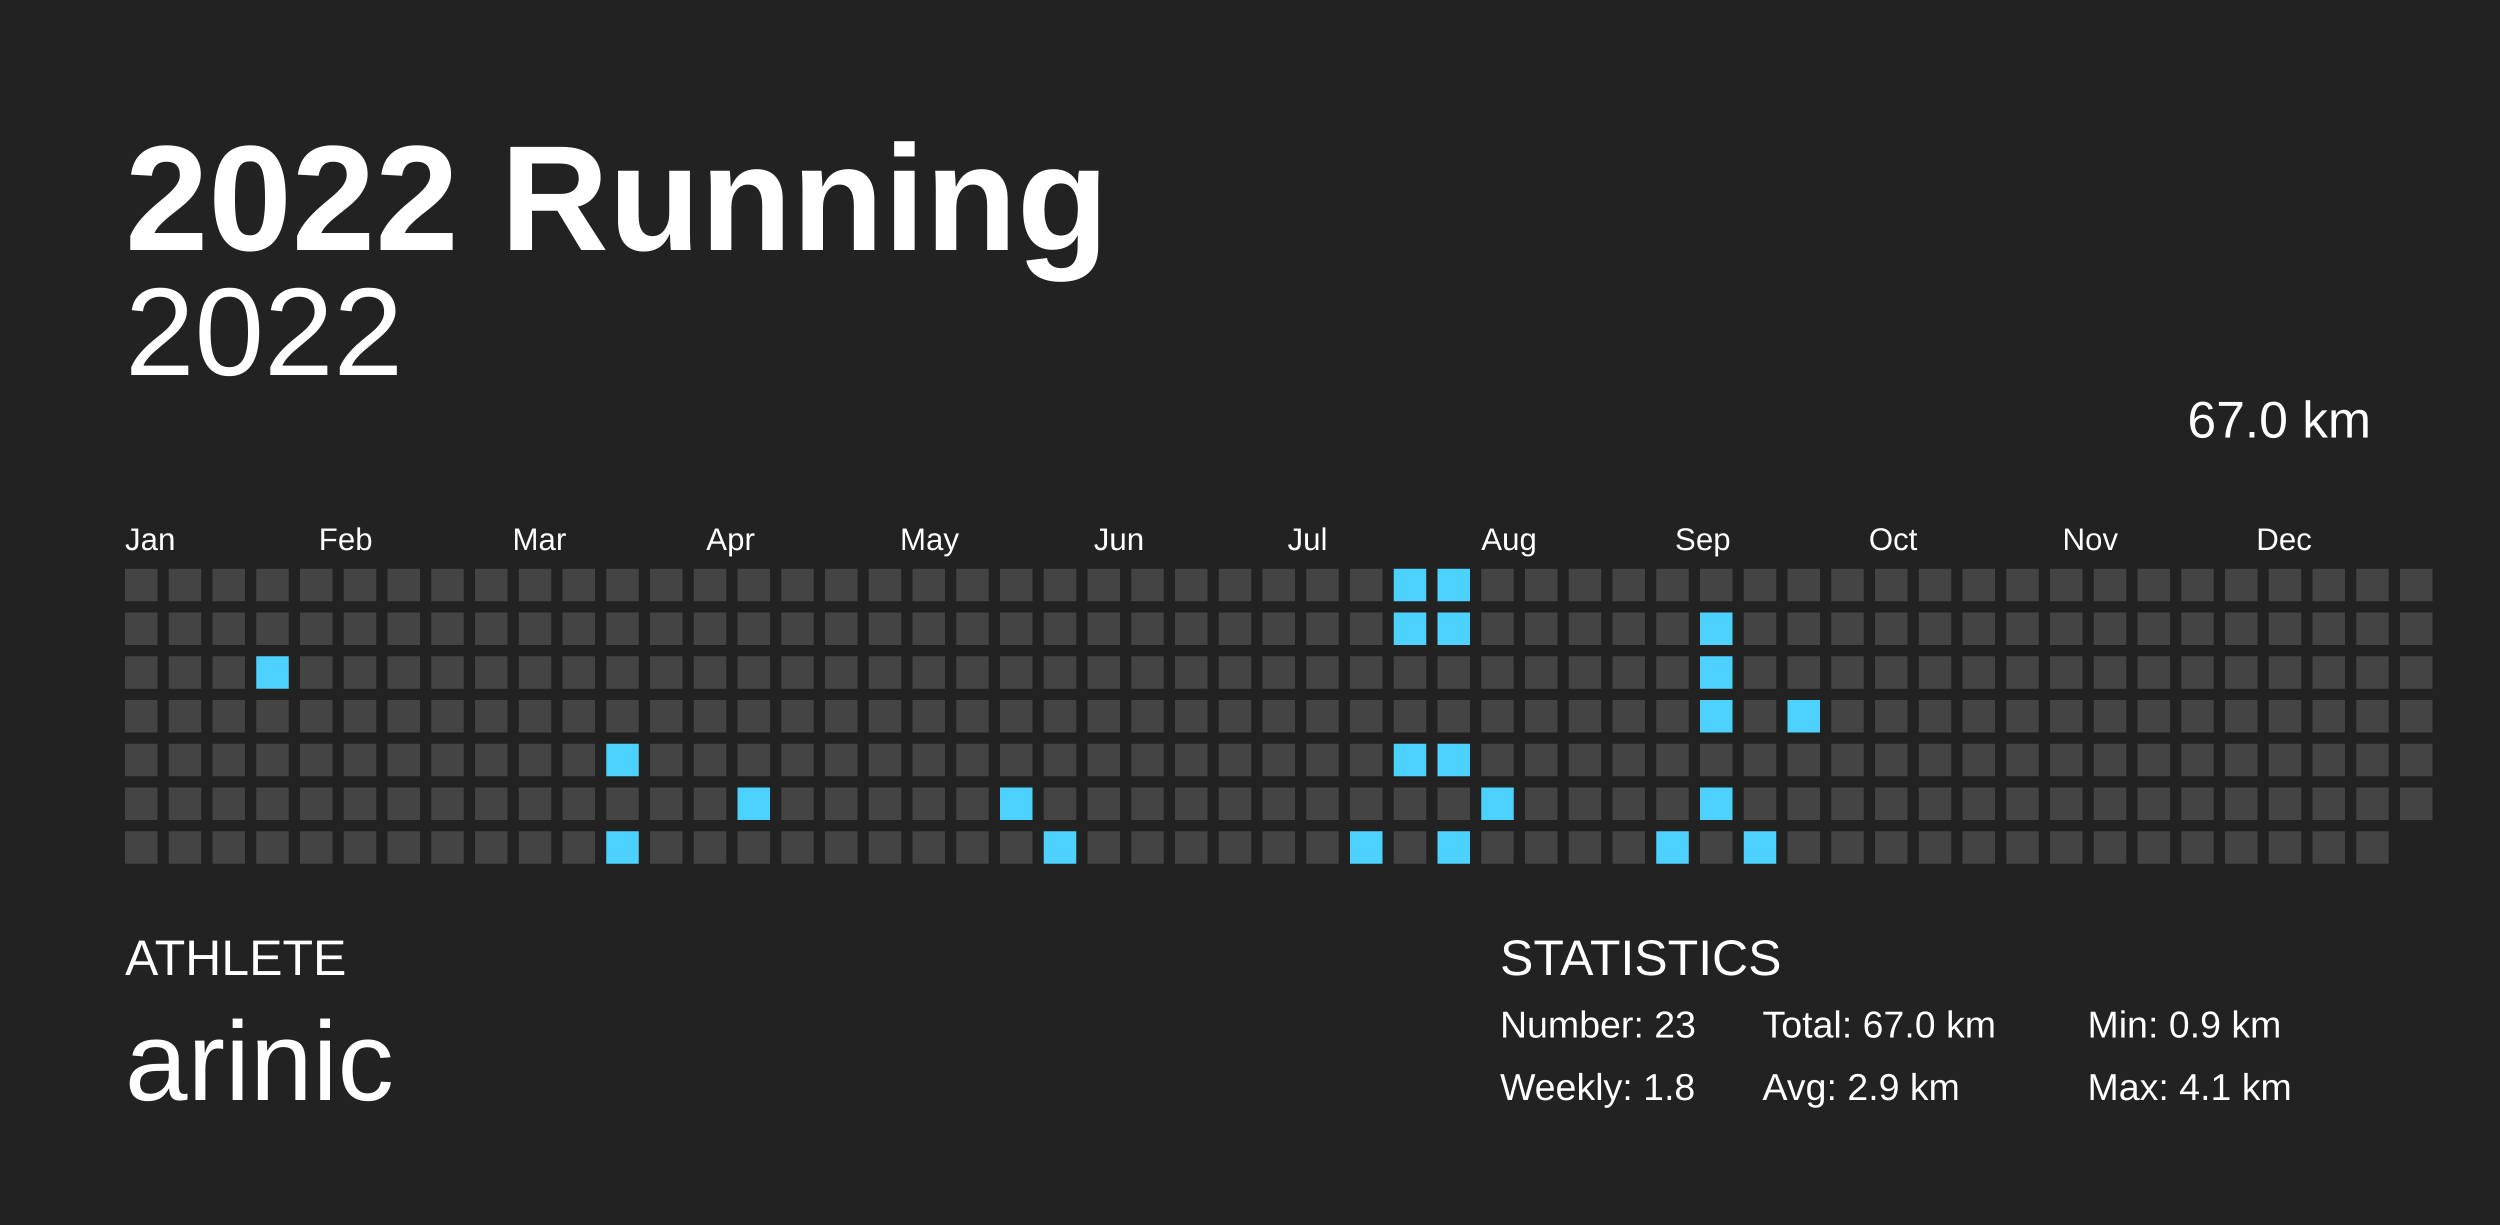
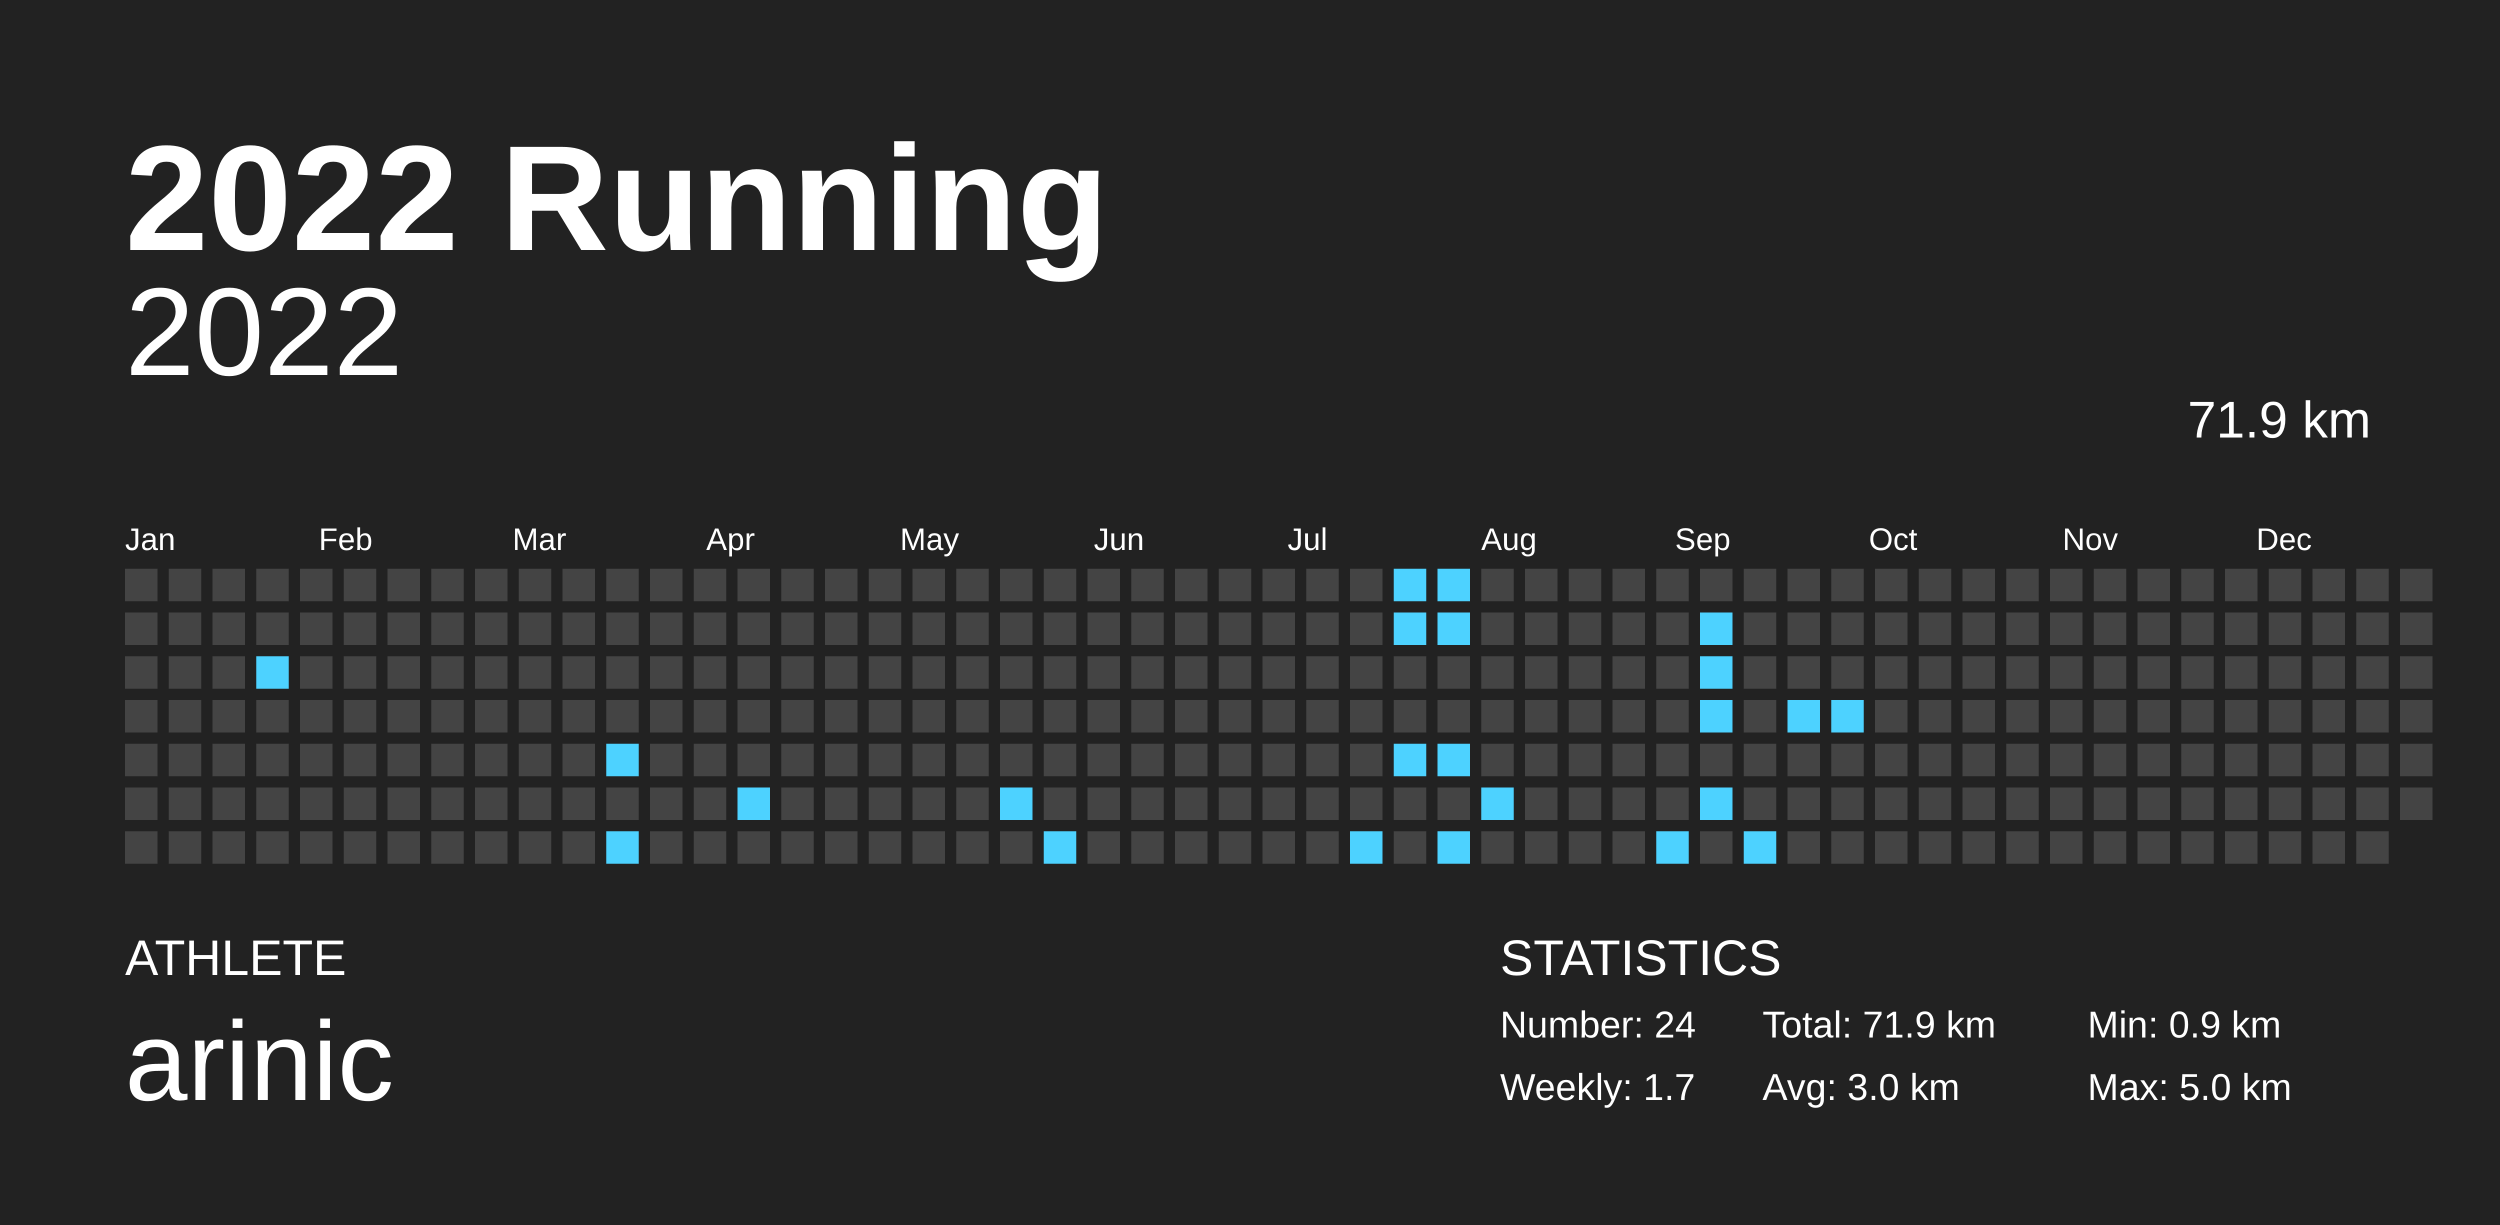
<svg xmlns="http://www.w3.org/2000/svg" baseProfile="full" height="98mm" version="1.1" viewBox="0,0,200,98" width="200mm">
  <defs />
  <rect fill="#222222" height="98" width="200" x="0" y="0" />
  <text fill="#FFFFFF" style="font-size:12px; font-family:Arial; font-weight:bold;" x="10" y="20">2022 Running</text>
  <text fill="#FFFFFF" style="font-size:4px; font-family:Arial" x="10" y="78">ATHLETE</text>
  <text fill="#FFFFFF" style="font-size:9px; font-family:Arial" x="10" y="88">arinic</text>
  <text fill="#FFFFFF" style="font-size:4px; font-family:Arial" x="120" y="78">STATISTICS</text>
-   <text fill="#FFFFFF" style="font-size:3px; font-family:Arial" x="120" y="83">Number: 23</text>
-   <text fill="#FFFFFF" style="font-size:3px; font-family:Arial" x="120" y="88">Weekly: 1.8</text>
-   <text fill="#FFFFFF" style="font-size:3px; font-family:Arial" x="141" y="83">Total: 67.0 km</text>
-   <text fill="#FFFFFF" style="font-size:3px; font-family:Arial" x="141" y="88">Avg: 2.9 km</text>
+   <text fill="#FFFFFF" style="font-size:3px; font-family:Arial" x="120" y="83">Number: 24</text>
+   <text fill="#FFFFFF" style="font-size:3px; font-family:Arial" x="120" y="88">Weekly: 1.7</text>
+   <text fill="#FFFFFF" style="font-size:3px; font-family:Arial" x="141" y="83">Total: 71.9 km</text>
+   <text fill="#FFFFFF" style="font-size:3px; font-family:Arial" x="141" y="88">Avg: 3.0 km</text>
  <text fill="#FFFFFF" style="font-size:3px; font-family:Arial" x="167" y="83">Min: 0.9 km</text>
-   <text fill="#FFFFFF" style="font-size:3px; font-family:Arial" x="167" y="88">Max: 4.1 km</text>
+   <text fill="#FFFFFF" style="font-size:3px; font-family:Arial" x="167" y="88">Max: 5.0 km</text>
  <text alignment-baseline="hanging" fill="#FFFFFF" style="font-size:10.0px; font-family:Arial;" x="10" y="30">2022</text>
-   <text alignment-baseline="hanging" fill="#FFFFFF" style="font-size:4.125px; font-family:Arial;" x="175" y="35">67.0 km</text>
+   <text alignment-baseline="hanging" fill="#FFFFFF" style="font-size:4.125px; font-family:Arial;" x="175" y="35">71.9 km</text>
  <text fill="#FFFFFF" style="font-size:2.5px; font-family:Arial" x="10.0" y="44">Jan</text>
  <text fill="#FFFFFF" style="font-size:2.5px; font-family:Arial" x="25.5" y="44">Feb</text>
  <text fill="#FFFFFF" style="font-size:2.5px; font-family:Arial" x="41.0" y="44">Mar</text>
  <text fill="#FFFFFF" style="font-size:2.5px; font-family:Arial" x="56.5" y="44">Apr</text>
  <text fill="#FFFFFF" style="font-size:2.5px; font-family:Arial" x="72.0" y="44">May</text>
  <text fill="#FFFFFF" style="font-size:2.5px; font-family:Arial" x="87.5" y="44">Jun</text>
  <text fill="#FFFFFF" style="font-size:2.5px; font-family:Arial" x="103.0" y="44">Jul</text>
  <text fill="#FFFFFF" style="font-size:2.5px; font-family:Arial" x="118.5" y="44">Aug</text>
  <text fill="#FFFFFF" style="font-size:2.5px; font-family:Arial" x="134.0" y="44">Sep</text>
  <text fill="#FFFFFF" style="font-size:2.5px; font-family:Arial" x="149.5" y="44">Oct</text>
  <text fill="#FFFFFF" style="font-size:2.5px; font-family:Arial" x="165.0" y="44">Nov</text>
  <text fill="#FFFFFF" style="font-size:2.5px; font-family:Arial" x="180.5" y="44">Dec</text>
  <rect fill="#444444" height="2.6" width="2.6" x="10.0" y="45.5" />
  <rect fill="#444444" height="2.6" width="2.6" x="10.0" y="49.0" />
  <rect fill="#444444" height="2.6" width="2.6" x="10.0" y="52.5" />
  <rect fill="#444444" height="2.6" width="2.6" x="10.0" y="56.0" />
  <rect fill="#444444" height="2.6" width="2.6" x="10.0" y="59.5" />
  <rect fill="#444444" height="2.6" width="2.6" x="10.0" y="63.0" />
  <rect fill="#444444" height="2.6" width="2.6" x="10.0" y="66.5" />
  <rect fill="#444444" height="2.6" width="2.6" x="13.5" y="45.5" />
  <rect fill="#444444" height="2.6" width="2.6" x="13.5" y="49.0" />
  <rect fill="#444444" height="2.6" width="2.6" x="13.5" y="52.5" />
  <rect fill="#444444" height="2.6" width="2.6" x="13.5" y="56.0" />
  <rect fill="#444444" height="2.6" width="2.6" x="13.5" y="59.5" />
  <rect fill="#444444" height="2.6" width="2.6" x="13.5" y="63.0" />
  <rect fill="#444444" height="2.6" width="2.6" x="13.5" y="66.5" />
  <rect fill="#444444" height="2.6" width="2.6" x="17.0" y="45.5" />
  <rect fill="#444444" height="2.6" width="2.6" x="17.0" y="49.0" />
  <rect fill="#444444" height="2.6" width="2.6" x="17.0" y="52.5" />
  <rect fill="#444444" height="2.6" width="2.6" x="17.0" y="56.0" />
  <rect fill="#444444" height="2.6" width="2.6" x="17.0" y="59.5" />
  <rect fill="#444444" height="2.6" width="2.6" x="17.0" y="63.0" />
  <rect fill="#444444" height="2.6" width="2.6" x="17.0" y="66.5" />
  <rect fill="#444444" height="2.6" width="2.6" x="20.5" y="45.5" />
  <rect fill="#444444" height="2.6" width="2.6" x="20.5" y="49.0" />
  <rect fill="#4dd2ff" height="2.6" width="2.6" x="20.5" y="52.5" />
  <rect fill="#444444" height="2.6" width="2.6" x="20.5" y="56.0" />
  <rect fill="#444444" height="2.6" width="2.6" x="20.5" y="59.5" />
  <rect fill="#444444" height="2.6" width="2.6" x="20.5" y="63.0" />
  <rect fill="#444444" height="2.6" width="2.6" x="20.5" y="66.5" />
  <rect fill="#444444" height="2.6" width="2.6" x="24.0" y="45.5" />
  <rect fill="#444444" height="2.6" width="2.6" x="24.0" y="49.0" />
  <rect fill="#444444" height="2.6" width="2.6" x="24.0" y="52.5" />
  <rect fill="#444444" height="2.6" width="2.6" x="24.0" y="56.0" />
  <rect fill="#444444" height="2.6" width="2.6" x="24.0" y="59.5" />
  <rect fill="#444444" height="2.6" width="2.6" x="24.0" y="63.0" />
  <rect fill="#444444" height="2.6" width="2.6" x="24.0" y="66.5" />
  <rect fill="#444444" height="2.6" width="2.6" x="27.5" y="45.5" />
  <rect fill="#444444" height="2.6" width="2.6" x="27.5" y="49.0" />
  <rect fill="#444444" height="2.6" width="2.6" x="27.5" y="52.5" />
  <rect fill="#444444" height="2.6" width="2.6" x="27.5" y="56.0" />
  <rect fill="#444444" height="2.6" width="2.6" x="27.5" y="59.5" />
  <rect fill="#444444" height="2.6" width="2.6" x="27.5" y="63.0" />
  <rect fill="#444444" height="2.6" width="2.6" x="27.5" y="66.5" />
  <rect fill="#444444" height="2.6" width="2.6" x="31.0" y="45.5" />
  <rect fill="#444444" height="2.6" width="2.6" x="31.0" y="49.0" />
  <rect fill="#444444" height="2.6" width="2.6" x="31.0" y="52.5" />
  <rect fill="#444444" height="2.6" width="2.6" x="31.0" y="56.0" />
  <rect fill="#444444" height="2.6" width="2.6" x="31.0" y="59.5" />
  <rect fill="#444444" height="2.6" width="2.6" x="31.0" y="63.0" />
  <rect fill="#444444" height="2.6" width="2.6" x="31.0" y="66.5" />
  <rect fill="#444444" height="2.6" width="2.6" x="34.5" y="45.5" />
  <rect fill="#444444" height="2.6" width="2.6" x="34.5" y="49.0" />
  <rect fill="#444444" height="2.6" width="2.6" x="34.5" y="52.5" />
  <rect fill="#444444" height="2.6" width="2.6" x="34.5" y="56.0" />
  <rect fill="#444444" height="2.6" width="2.6" x="34.5" y="59.5" />
  <rect fill="#444444" height="2.6" width="2.6" x="34.5" y="63.0" />
  <rect fill="#444444" height="2.6" width="2.6" x="34.5" y="66.5" />
  <rect fill="#444444" height="2.6" width="2.6" x="38.0" y="45.5" />
  <rect fill="#444444" height="2.6" width="2.6" x="38.0" y="49.0" />
  <rect fill="#444444" height="2.6" width="2.6" x="38.0" y="52.5" />
  <rect fill="#444444" height="2.6" width="2.6" x="38.0" y="56.0" />
  <rect fill="#444444" height="2.6" width="2.6" x="38.0" y="59.5" />
  <rect fill="#444444" height="2.6" width="2.6" x="38.0" y="63.0" />
  <rect fill="#444444" height="2.6" width="2.6" x="38.0" y="66.5" />
  <rect fill="#444444" height="2.6" width="2.6" x="41.5" y="45.5" />
  <rect fill="#444444" height="2.6" width="2.6" x="41.5" y="49.0" />
  <rect fill="#444444" height="2.6" width="2.6" x="41.5" y="52.5" />
  <rect fill="#444444" height="2.6" width="2.6" x="41.5" y="56.0" />
  <rect fill="#444444" height="2.6" width="2.6" x="41.5" y="59.5" />
  <rect fill="#444444" height="2.6" width="2.6" x="41.5" y="63.0" />
  <rect fill="#444444" height="2.6" width="2.6" x="41.5" y="66.5" />
  <rect fill="#444444" height="2.6" width="2.6" x="45.0" y="45.5" />
  <rect fill="#444444" height="2.6" width="2.6" x="45.0" y="49.0" />
  <rect fill="#444444" height="2.6" width="2.6" x="45.0" y="52.5" />
  <rect fill="#444444" height="2.6" width="2.6" x="45.0" y="56.0" />
  <rect fill="#444444" height="2.6" width="2.6" x="45.0" y="59.5" />
  <rect fill="#444444" height="2.6" width="2.6" x="45.0" y="63.0" />
  <rect fill="#444444" height="2.6" width="2.6" x="45.0" y="66.5" />
  <rect fill="#444444" height="2.6" width="2.6" x="48.5" y="45.5" />
  <rect fill="#444444" height="2.6" width="2.6" x="48.5" y="49.0" />
  <rect fill="#444444" height="2.6" width="2.6" x="48.5" y="52.5" />
  <rect fill="#444444" height="2.6" width="2.6" x="48.5" y="56.0" />
  <rect fill="#4dd2ff" height="2.6" width="2.6" x="48.5" y="59.5" />
  <rect fill="#444444" height="2.6" width="2.6" x="48.5" y="63.0" />
  <rect fill="#4dd2ff" height="2.6" width="2.6" x="48.5" y="66.5" />
  <rect fill="#444444" height="2.6" width="2.6" x="52.0" y="45.5" />
  <rect fill="#444444" height="2.6" width="2.6" x="52.0" y="49.0" />
  <rect fill="#444444" height="2.6" width="2.6" x="52.0" y="52.5" />
  <rect fill="#444444" height="2.6" width="2.6" x="52.0" y="56.0" />
  <rect fill="#444444" height="2.6" width="2.6" x="52.0" y="59.5" />
  <rect fill="#444444" height="2.6" width="2.6" x="52.0" y="63.0" />
  <rect fill="#444444" height="2.6" width="2.6" x="52.0" y="66.5" />
  <rect fill="#444444" height="2.6" width="2.6" x="55.5" y="45.5" />
  <rect fill="#444444" height="2.6" width="2.6" x="55.5" y="49.0" />
  <rect fill="#444444" height="2.6" width="2.6" x="55.5" y="52.5" />
  <rect fill="#444444" height="2.6" width="2.6" x="55.5" y="56.0" />
  <rect fill="#444444" height="2.6" width="2.6" x="55.5" y="59.5" />
  <rect fill="#444444" height="2.6" width="2.6" x="55.5" y="63.0" />
  <rect fill="#444444" height="2.6" width="2.6" x="55.5" y="66.5" />
  <rect fill="#444444" height="2.6" width="2.6" x="59.0" y="45.5" />
  <rect fill="#444444" height="2.6" width="2.6" x="59.0" y="49.0" />
  <rect fill="#444444" height="2.6" width="2.6" x="59.0" y="52.5" />
  <rect fill="#444444" height="2.6" width="2.6" x="59.0" y="56.0" />
  <rect fill="#444444" height="2.6" width="2.6" x="59.0" y="59.5" />
  <rect fill="#4dd2ff" height="2.6" width="2.6" x="59.0" y="63.0" />
  <rect fill="#444444" height="2.6" width="2.6" x="59.0" y="66.5" />
  <rect fill="#444444" height="2.6" width="2.6" x="62.5" y="45.5" />
  <rect fill="#444444" height="2.6" width="2.6" x="62.5" y="49.0" />
  <rect fill="#444444" height="2.6" width="2.6" x="62.5" y="52.5" />
  <rect fill="#444444" height="2.6" width="2.6" x="62.5" y="56.0" />
  <rect fill="#444444" height="2.6" width="2.6" x="62.5" y="59.5" />
  <rect fill="#444444" height="2.6" width="2.6" x="62.5" y="63.0" />
  <rect fill="#444444" height="2.6" width="2.6" x="62.5" y="66.5" />
  <rect fill="#444444" height="2.6" width="2.6" x="66.0" y="45.5" />
  <rect fill="#444444" height="2.6" width="2.6" x="66.0" y="49.0" />
  <rect fill="#444444" height="2.6" width="2.6" x="66.0" y="52.5" />
  <rect fill="#444444" height="2.6" width="2.6" x="66.0" y="56.0" />
  <rect fill="#444444" height="2.6" width="2.6" x="66.0" y="59.5" />
  <rect fill="#444444" height="2.6" width="2.6" x="66.0" y="63.0" />
  <rect fill="#444444" height="2.6" width="2.6" x="66.0" y="66.5" />
  <rect fill="#444444" height="2.6" width="2.6" x="69.5" y="45.5" />
  <rect fill="#444444" height="2.6" width="2.6" x="69.5" y="49.0" />
  <rect fill="#444444" height="2.6" width="2.6" x="69.5" y="52.5" />
  <rect fill="#444444" height="2.6" width="2.6" x="69.5" y="56.0" />
  <rect fill="#444444" height="2.6" width="2.6" x="69.5" y="59.5" />
  <rect fill="#444444" height="2.6" width="2.6" x="69.5" y="63.0" />
  <rect fill="#444444" height="2.6" width="2.6" x="69.5" y="66.5" />
  <rect fill="#444444" height="2.6" width="2.6" x="73.0" y="45.5" />
  <rect fill="#444444" height="2.6" width="2.6" x="73.0" y="49.0" />
  <rect fill="#444444" height="2.6" width="2.6" x="73.0" y="52.5" />
  <rect fill="#444444" height="2.6" width="2.6" x="73.0" y="56.0" />
  <rect fill="#444444" height="2.6" width="2.6" x="73.0" y="59.5" />
  <rect fill="#444444" height="2.6" width="2.6" x="73.0" y="63.0" />
  <rect fill="#444444" height="2.6" width="2.6" x="73.0" y="66.5" />
  <rect fill="#444444" height="2.6" width="2.6" x="76.5" y="45.5" />
  <rect fill="#444444" height="2.6" width="2.6" x="76.5" y="49.0" />
  <rect fill="#444444" height="2.6" width="2.6" x="76.5" y="52.5" />
  <rect fill="#444444" height="2.6" width="2.6" x="76.5" y="56.0" />
  <rect fill="#444444" height="2.6" width="2.6" x="76.5" y="59.5" />
  <rect fill="#444444" height="2.6" width="2.6" x="76.5" y="63.0" />
  <rect fill="#444444" height="2.6" width="2.6" x="76.5" y="66.5" />
  <rect fill="#444444" height="2.6" width="2.6" x="80.0" y="45.5" />
  <rect fill="#444444" height="2.6" width="2.6" x="80.0" y="49.0" />
  <rect fill="#444444" height="2.6" width="2.6" x="80.0" y="52.5" />
  <rect fill="#444444" height="2.6" width="2.6" x="80.0" y="56.0" />
  <rect fill="#444444" height="2.6" width="2.6" x="80.0" y="59.5" />
  <rect fill="#4dd2ff" height="2.6" width="2.6" x="80.0" y="63.0" />
  <rect fill="#444444" height="2.6" width="2.6" x="80.0" y="66.5" />
  <rect fill="#444444" height="2.6" width="2.6" x="83.5" y="45.5" />
  <rect fill="#444444" height="2.6" width="2.6" x="83.5" y="49.0" />
  <rect fill="#444444" height="2.6" width="2.6" x="83.5" y="52.5" />
  <rect fill="#444444" height="2.6" width="2.6" x="83.5" y="56.0" />
  <rect fill="#444444" height="2.6" width="2.6" x="83.5" y="59.5" />
  <rect fill="#444444" height="2.6" width="2.6" x="83.5" y="63.0" />
  <rect fill="#4dd2ff" height="2.6" width="2.6" x="83.5" y="66.5" />
  <rect fill="#444444" height="2.6" width="2.6" x="87.0" y="45.5" />
  <rect fill="#444444" height="2.6" width="2.6" x="87.0" y="49.0" />
  <rect fill="#444444" height="2.6" width="2.6" x="87.0" y="52.5" />
  <rect fill="#444444" height="2.6" width="2.6" x="87.0" y="56.0" />
  <rect fill="#444444" height="2.6" width="2.6" x="87.0" y="59.5" />
  <rect fill="#444444" height="2.6" width="2.6" x="87.0" y="63.0" />
  <rect fill="#444444" height="2.6" width="2.6" x="87.0" y="66.5" />
  <rect fill="#444444" height="2.6" width="2.6" x="90.5" y="45.5" />
  <rect fill="#444444" height="2.6" width="2.6" x="90.5" y="49.0" />
  <rect fill="#444444" height="2.6" width="2.6" x="90.5" y="52.5" />
  <rect fill="#444444" height="2.6" width="2.6" x="90.5" y="56.0" />
  <rect fill="#444444" height="2.6" width="2.6" x="90.5" y="59.5" />
  <rect fill="#444444" height="2.6" width="2.6" x="90.5" y="63.0" />
  <rect fill="#444444" height="2.6" width="2.6" x="90.5" y="66.5" />
  <rect fill="#444444" height="2.6" width="2.6" x="94.0" y="45.5" />
  <rect fill="#444444" height="2.6" width="2.6" x="94.0" y="49.0" />
  <rect fill="#444444" height="2.6" width="2.6" x="94.0" y="52.5" />
  <rect fill="#444444" height="2.6" width="2.6" x="94.0" y="56.0" />
  <rect fill="#444444" height="2.6" width="2.6" x="94.0" y="59.5" />
  <rect fill="#444444" height="2.6" width="2.6" x="94.0" y="63.0" />
  <rect fill="#444444" height="2.6" width="2.6" x="94.0" y="66.5" />
  <rect fill="#444444" height="2.6" width="2.6" x="97.5" y="45.5" />
  <rect fill="#444444" height="2.6" width="2.6" x="97.5" y="49.0" />
  <rect fill="#444444" height="2.6" width="2.6" x="97.5" y="52.5" />
  <rect fill="#444444" height="2.6" width="2.6" x="97.5" y="56.0" />
  <rect fill="#444444" height="2.6" width="2.6" x="97.5" y="59.5" />
  <rect fill="#444444" height="2.6" width="2.6" x="97.5" y="63.0" />
  <rect fill="#444444" height="2.6" width="2.6" x="97.5" y="66.5" />
  <rect fill="#444444" height="2.6" width="2.6" x="101.0" y="45.5" />
  <rect fill="#444444" height="2.6" width="2.6" x="101.0" y="49.0" />
  <rect fill="#444444" height="2.6" width="2.6" x="101.0" y="52.5" />
  <rect fill="#444444" height="2.6" width="2.6" x="101.0" y="56.0" />
  <rect fill="#444444" height="2.6" width="2.6" x="101.0" y="59.5" />
  <rect fill="#444444" height="2.6" width="2.6" x="101.0" y="63.0" />
  <rect fill="#444444" height="2.6" width="2.6" x="101.0" y="66.5" />
  <rect fill="#444444" height="2.6" width="2.6" x="104.5" y="45.5" />
  <rect fill="#444444" height="2.6" width="2.6" x="104.5" y="49.0" />
  <rect fill="#444444" height="2.6" width="2.6" x="104.5" y="52.5" />
  <rect fill="#444444" height="2.6" width="2.6" x="104.5" y="56.0" />
  <rect fill="#444444" height="2.6" width="2.6" x="104.5" y="59.5" />
  <rect fill="#444444" height="2.6" width="2.6" x="104.5" y="63.0" />
  <rect fill="#444444" height="2.6" width="2.6" x="104.5" y="66.5" />
  <rect fill="#444444" height="2.6" width="2.6" x="108.0" y="45.5" />
  <rect fill="#444444" height="2.6" width="2.6" x="108.0" y="49.0" />
  <rect fill="#444444" height="2.6" width="2.6" x="108.0" y="52.5" />
  <rect fill="#444444" height="2.6" width="2.6" x="108.0" y="56.0" />
  <rect fill="#444444" height="2.6" width="2.6" x="108.0" y="59.5" />
  <rect fill="#444444" height="2.6" width="2.6" x="108.0" y="63.0" />
  <rect fill="#4dd2ff" height="2.6" width="2.6" x="108.0" y="66.5" />
  <rect fill="#4dd2ff" height="2.6" width="2.6" x="111.5" y="45.5" />
  <rect fill="#4dd2ff" height="2.6" width="2.6" x="111.5" y="49.0" />
  <rect fill="#444444" height="2.6" width="2.6" x="111.5" y="52.5" />
  <rect fill="#444444" height="2.6" width="2.6" x="111.5" y="56.0" />
  <rect fill="#4dd2ff" height="2.6" width="2.6" x="111.5" y="59.5" />
  <rect fill="#444444" height="2.6" width="2.6" x="111.5" y="63.0" />
  <rect fill="#444444" height="2.6" width="2.6" x="111.5" y="66.5" />
  <rect fill="#4dd2ff" height="2.6" width="2.6" x="115.0" y="45.5" />
  <rect fill="#4dd2ff" height="2.6" width="2.6" x="115.0" y="49.0" />
  <rect fill="#444444" height="2.6" width="2.6" x="115.0" y="52.5" />
  <rect fill="#444444" height="2.6" width="2.6" x="115.0" y="56.0" />
  <rect fill="#4dd2ff" height="2.6" width="2.6" x="115.0" y="59.5" />
  <rect fill="#444444" height="2.6" width="2.6" x="115.0" y="63.0" />
  <rect fill="#4dd2ff" height="2.6" width="2.6" x="115.0" y="66.5" />
  <rect fill="#444444" height="2.6" width="2.6" x="118.5" y="45.5" />
  <rect fill="#444444" height="2.6" width="2.6" x="118.5" y="49.0" />
  <rect fill="#444444" height="2.6" width="2.6" x="118.5" y="52.5" />
  <rect fill="#444444" height="2.6" width="2.6" x="118.5" y="56.0" />
  <rect fill="#444444" height="2.6" width="2.6" x="118.5" y="59.5" />
  <rect fill="#4dd2ff" height="2.6" width="2.6" x="118.5" y="63.0" />
  <rect fill="#444444" height="2.6" width="2.6" x="118.5" y="66.5" />
  <rect fill="#444444" height="2.6" width="2.6" x="122.0" y="45.5" />
  <rect fill="#444444" height="2.6" width="2.6" x="122.0" y="49.0" />
  <rect fill="#444444" height="2.6" width="2.6" x="122.0" y="52.5" />
  <rect fill="#444444" height="2.6" width="2.6" x="122.0" y="56.0" />
  <rect fill="#444444" height="2.6" width="2.6" x="122.0" y="59.5" />
  <rect fill="#444444" height="2.6" width="2.6" x="122.0" y="63.0" />
  <rect fill="#444444" height="2.6" width="2.6" x="122.0" y="66.5" />
  <rect fill="#444444" height="2.6" width="2.6" x="125.5" y="45.5" />
  <rect fill="#444444" height="2.6" width="2.6" x="125.5" y="49.0" />
  <rect fill="#444444" height="2.6" width="2.6" x="125.5" y="52.5" />
  <rect fill="#444444" height="2.6" width="2.6" x="125.5" y="56.0" />
  <rect fill="#444444" height="2.6" width="2.6" x="125.5" y="59.5" />
  <rect fill="#444444" height="2.6" width="2.6" x="125.5" y="63.0" />
  <rect fill="#444444" height="2.6" width="2.6" x="125.5" y="66.5" />
  <rect fill="#444444" height="2.6" width="2.6" x="129.0" y="45.5" />
  <rect fill="#444444" height="2.6" width="2.6" x="129.0" y="49.0" />
  <rect fill="#444444" height="2.6" width="2.6" x="129.0" y="52.5" />
  <rect fill="#444444" height="2.6" width="2.6" x="129.0" y="56.0" />
  <rect fill="#444444" height="2.6" width="2.6" x="129.0" y="59.5" />
  <rect fill="#444444" height="2.6" width="2.6" x="129.0" y="63.0" />
  <rect fill="#444444" height="2.6" width="2.6" x="129.0" y="66.5" />
  <rect fill="#444444" height="2.6" width="2.6" x="132.5" y="45.5" />
  <rect fill="#444444" height="2.6" width="2.6" x="132.5" y="49.0" />
  <rect fill="#444444" height="2.6" width="2.6" x="132.5" y="52.5" />
  <rect fill="#444444" height="2.6" width="2.6" x="132.5" y="56.0" />
  <rect fill="#444444" height="2.6" width="2.6" x="132.5" y="59.5" />
  <rect fill="#444444" height="2.6" width="2.6" x="132.5" y="63.0" />
  <rect fill="#4dd2ff" height="2.6" width="2.6" x="132.5" y="66.5" />
  <rect fill="#444444" height="2.6" width="2.6" x="136.0" y="45.5" />
  <rect fill="#4dd2ff" height="2.6" width="2.6" x="136.0" y="49.0" />
  <rect fill="#4dd2ff" height="2.6" width="2.6" x="136.0" y="52.5" />
  <rect fill="#4dd2ff" height="2.6" width="2.6" x="136.0" y="56.0" />
  <rect fill="#444444" height="2.6" width="2.6" x="136.0" y="59.5" />
  <rect fill="#4dd2ff" height="2.6" width="2.6" x="136.0" y="63.0" />
  <rect fill="#444444" height="2.6" width="2.6" x="136.0" y="66.5" />
  <rect fill="#444444" height="2.6" width="2.6" x="139.5" y="45.5" />
  <rect fill="#444444" height="2.6" width="2.6" x="139.5" y="49.0" />
  <rect fill="#444444" height="2.6" width="2.6" x="139.5" y="52.5" />
  <rect fill="#444444" height="2.6" width="2.6" x="139.5" y="56.0" />
  <rect fill="#444444" height="2.6" width="2.6" x="139.5" y="59.5" />
  <rect fill="#444444" height="2.6" width="2.6" x="139.5" y="63.0" />
  <rect fill="#4dd2ff" height="2.6" width="2.6" x="139.5" y="66.5" />
  <rect fill="#444444" height="2.6" width="2.6" x="143.0" y="45.5" />
  <rect fill="#444444" height="2.6" width="2.6" x="143.0" y="49.0" />
  <rect fill="#444444" height="2.6" width="2.6" x="143.0" y="52.5" />
  <rect fill="#4dd2ff" height="2.6" width="2.6" x="143.0" y="56.0" />
  <rect fill="#444444" height="2.6" width="2.6" x="143.0" y="59.5" />
  <rect fill="#444444" height="2.6" width="2.6" x="143.0" y="63.0" />
  <rect fill="#444444" height="2.6" width="2.6" x="143.0" y="66.5" />
  <rect fill="#444444" height="2.6" width="2.6" x="146.5" y="45.5" />
  <rect fill="#444444" height="2.6" width="2.6" x="146.5" y="49.0" />
  <rect fill="#444444" height="2.6" width="2.6" x="146.5" y="52.5" />
-   <rect fill="#444444" height="2.6" width="2.6" x="146.5" y="56.0" />
+   <rect fill="#4dd2ff" height="2.6" width="2.6" x="146.5" y="56.0" />
  <rect fill="#444444" height="2.6" width="2.6" x="146.5" y="59.5" />
  <rect fill="#444444" height="2.6" width="2.6" x="146.5" y="63.0" />
  <rect fill="#444444" height="2.6" width="2.6" x="146.5" y="66.5" />
  <rect fill="#444444" height="2.6" width="2.6" x="150.0" y="45.5" />
  <rect fill="#444444" height="2.6" width="2.6" x="150.0" y="49.0" />
  <rect fill="#444444" height="2.6" width="2.6" x="150.0" y="52.5" />
  <rect fill="#444444" height="2.6" width="2.6" x="150.0" y="56.0" />
  <rect fill="#444444" height="2.6" width="2.6" x="150.0" y="59.5" />
  <rect fill="#444444" height="2.6" width="2.6" x="150.0" y="63.0" />
  <rect fill="#444444" height="2.6" width="2.6" x="150.0" y="66.5" />
  <rect fill="#444444" height="2.6" width="2.6" x="153.5" y="45.5" />
  <rect fill="#444444" height="2.6" width="2.6" x="153.5" y="49.0" />
  <rect fill="#444444" height="2.6" width="2.6" x="153.5" y="52.5" />
  <rect fill="#444444" height="2.6" width="2.6" x="153.5" y="56.0" />
  <rect fill="#444444" height="2.6" width="2.6" x="153.5" y="59.5" />
  <rect fill="#444444" height="2.6" width="2.6" x="153.5" y="63.0" />
  <rect fill="#444444" height="2.6" width="2.6" x="153.5" y="66.5" />
  <rect fill="#444444" height="2.6" width="2.6" x="157.0" y="45.5" />
  <rect fill="#444444" height="2.6" width="2.6" x="157.0" y="49.0" />
  <rect fill="#444444" height="2.6" width="2.6" x="157.0" y="52.5" />
  <rect fill="#444444" height="2.6" width="2.6" x="157.0" y="56.0" />
  <rect fill="#444444" height="2.6" width="2.6" x="157.0" y="59.5" />
  <rect fill="#444444" height="2.6" width="2.6" x="157.0" y="63.0" />
  <rect fill="#444444" height="2.6" width="2.6" x="157.0" y="66.5" />
  <rect fill="#444444" height="2.6" width="2.6" x="160.5" y="45.5" />
  <rect fill="#444444" height="2.6" width="2.6" x="160.5" y="49.0" />
  <rect fill="#444444" height="2.6" width="2.6" x="160.5" y="52.5" />
  <rect fill="#444444" height="2.6" width="2.6" x="160.5" y="56.0" />
  <rect fill="#444444" height="2.6" width="2.6" x="160.5" y="59.5" />
  <rect fill="#444444" height="2.6" width="2.6" x="160.5" y="63.0" />
  <rect fill="#444444" height="2.6" width="2.6" x="160.5" y="66.5" />
  <rect fill="#444444" height="2.6" width="2.6" x="164.0" y="45.5" />
  <rect fill="#444444" height="2.6" width="2.6" x="164.0" y="49.0" />
  <rect fill="#444444" height="2.6" width="2.6" x="164.0" y="52.5" />
  <rect fill="#444444" height="2.6" width="2.6" x="164.0" y="56.0" />
  <rect fill="#444444" height="2.6" width="2.6" x="164.0" y="59.5" />
  <rect fill="#444444" height="2.6" width="2.6" x="164.0" y="63.0" />
  <rect fill="#444444" height="2.6" width="2.6" x="164.0" y="66.5" />
  <rect fill="#444444" height="2.6" width="2.6" x="167.5" y="45.5" />
  <rect fill="#444444" height="2.6" width="2.6" x="167.5" y="49.0" />
  <rect fill="#444444" height="2.6" width="2.6" x="167.5" y="52.5" />
  <rect fill="#444444" height="2.6" width="2.6" x="167.5" y="56.0" />
  <rect fill="#444444" height="2.6" width="2.6" x="167.5" y="59.5" />
  <rect fill="#444444" height="2.6" width="2.6" x="167.5" y="63.0" />
  <rect fill="#444444" height="2.6" width="2.6" x="167.5" y="66.5" />
  <rect fill="#444444" height="2.6" width="2.6" x="171.0" y="45.5" />
  <rect fill="#444444" height="2.6" width="2.6" x="171.0" y="49.0" />
  <rect fill="#444444" height="2.6" width="2.6" x="171.0" y="52.5" />
  <rect fill="#444444" height="2.6" width="2.6" x="171.0" y="56.0" />
  <rect fill="#444444" height="2.6" width="2.6" x="171.0" y="59.5" />
  <rect fill="#444444" height="2.6" width="2.6" x="171.0" y="63.0" />
  <rect fill="#444444" height="2.6" width="2.6" x="171.0" y="66.5" />
  <rect fill="#444444" height="2.6" width="2.6" x="174.5" y="45.5" />
  <rect fill="#444444" height="2.6" width="2.6" x="174.5" y="49.0" />
  <rect fill="#444444" height="2.6" width="2.6" x="174.5" y="52.5" />
  <rect fill="#444444" height="2.6" width="2.6" x="174.5" y="56.0" />
  <rect fill="#444444" height="2.6" width="2.6" x="174.5" y="59.5" />
  <rect fill="#444444" height="2.6" width="2.6" x="174.5" y="63.0" />
  <rect fill="#444444" height="2.6" width="2.6" x="174.5" y="66.5" />
  <rect fill="#444444" height="2.6" width="2.6" x="178.0" y="45.5" />
  <rect fill="#444444" height="2.6" width="2.6" x="178.0" y="49.0" />
  <rect fill="#444444" height="2.6" width="2.6" x="178.0" y="52.5" />
  <rect fill="#444444" height="2.6" width="2.6" x="178.0" y="56.0" />
  <rect fill="#444444" height="2.6" width="2.6" x="178.0" y="59.5" />
  <rect fill="#444444" height="2.6" width="2.6" x="178.0" y="63.0" />
  <rect fill="#444444" height="2.6" width="2.6" x="178.0" y="66.5" />
  <rect fill="#444444" height="2.6" width="2.6" x="181.5" y="45.5" />
  <rect fill="#444444" height="2.6" width="2.6" x="181.5" y="49.0" />
  <rect fill="#444444" height="2.6" width="2.6" x="181.5" y="52.5" />
  <rect fill="#444444" height="2.6" width="2.6" x="181.5" y="56.0" />
  <rect fill="#444444" height="2.6" width="2.6" x="181.5" y="59.5" />
  <rect fill="#444444" height="2.6" width="2.6" x="181.5" y="63.0" />
  <rect fill="#444444" height="2.6" width="2.6" x="181.5" y="66.5" />
  <rect fill="#444444" height="2.6" width="2.6" x="185.0" y="45.5" />
  <rect fill="#444444" height="2.6" width="2.6" x="185.0" y="49.0" />
  <rect fill="#444444" height="2.6" width="2.6" x="185.0" y="52.5" />
  <rect fill="#444444" height="2.6" width="2.6" x="185.0" y="56.0" />
  <rect fill="#444444" height="2.6" width="2.6" x="185.0" y="59.5" />
  <rect fill="#444444" height="2.6" width="2.6" x="185.0" y="63.0" />
  <rect fill="#444444" height="2.6" width="2.6" x="185.0" y="66.5" />
  <rect fill="#444444" height="2.6" width="2.6" x="188.5" y="45.5" />
  <rect fill="#444444" height="2.6" width="2.6" x="188.5" y="49.0" />
  <rect fill="#444444" height="2.6" width="2.6" x="188.5" y="52.5" />
  <rect fill="#444444" height="2.6" width="2.6" x="188.5" y="56.0" />
  <rect fill="#444444" height="2.6" width="2.6" x="188.5" y="59.5" />
  <rect fill="#444444" height="2.6" width="2.6" x="188.5" y="63.0" />
  <rect fill="#444444" height="2.6" width="2.6" x="188.5" y="66.5" />
  <rect fill="#444444" height="2.6" width="2.6" x="192.0" y="45.5" />
  <rect fill="#444444" height="2.6" width="2.6" x="192.0" y="49.0" />
  <rect fill="#444444" height="2.6" width="2.6" x="192.0" y="52.5" />
  <rect fill="#444444" height="2.6" width="2.6" x="192.0" y="56.0" />
  <rect fill="#444444" height="2.6" width="2.6" x="192.0" y="59.5" />
  <rect fill="#444444" height="2.6" width="2.6" x="192.0" y="63.0" />
</svg>
